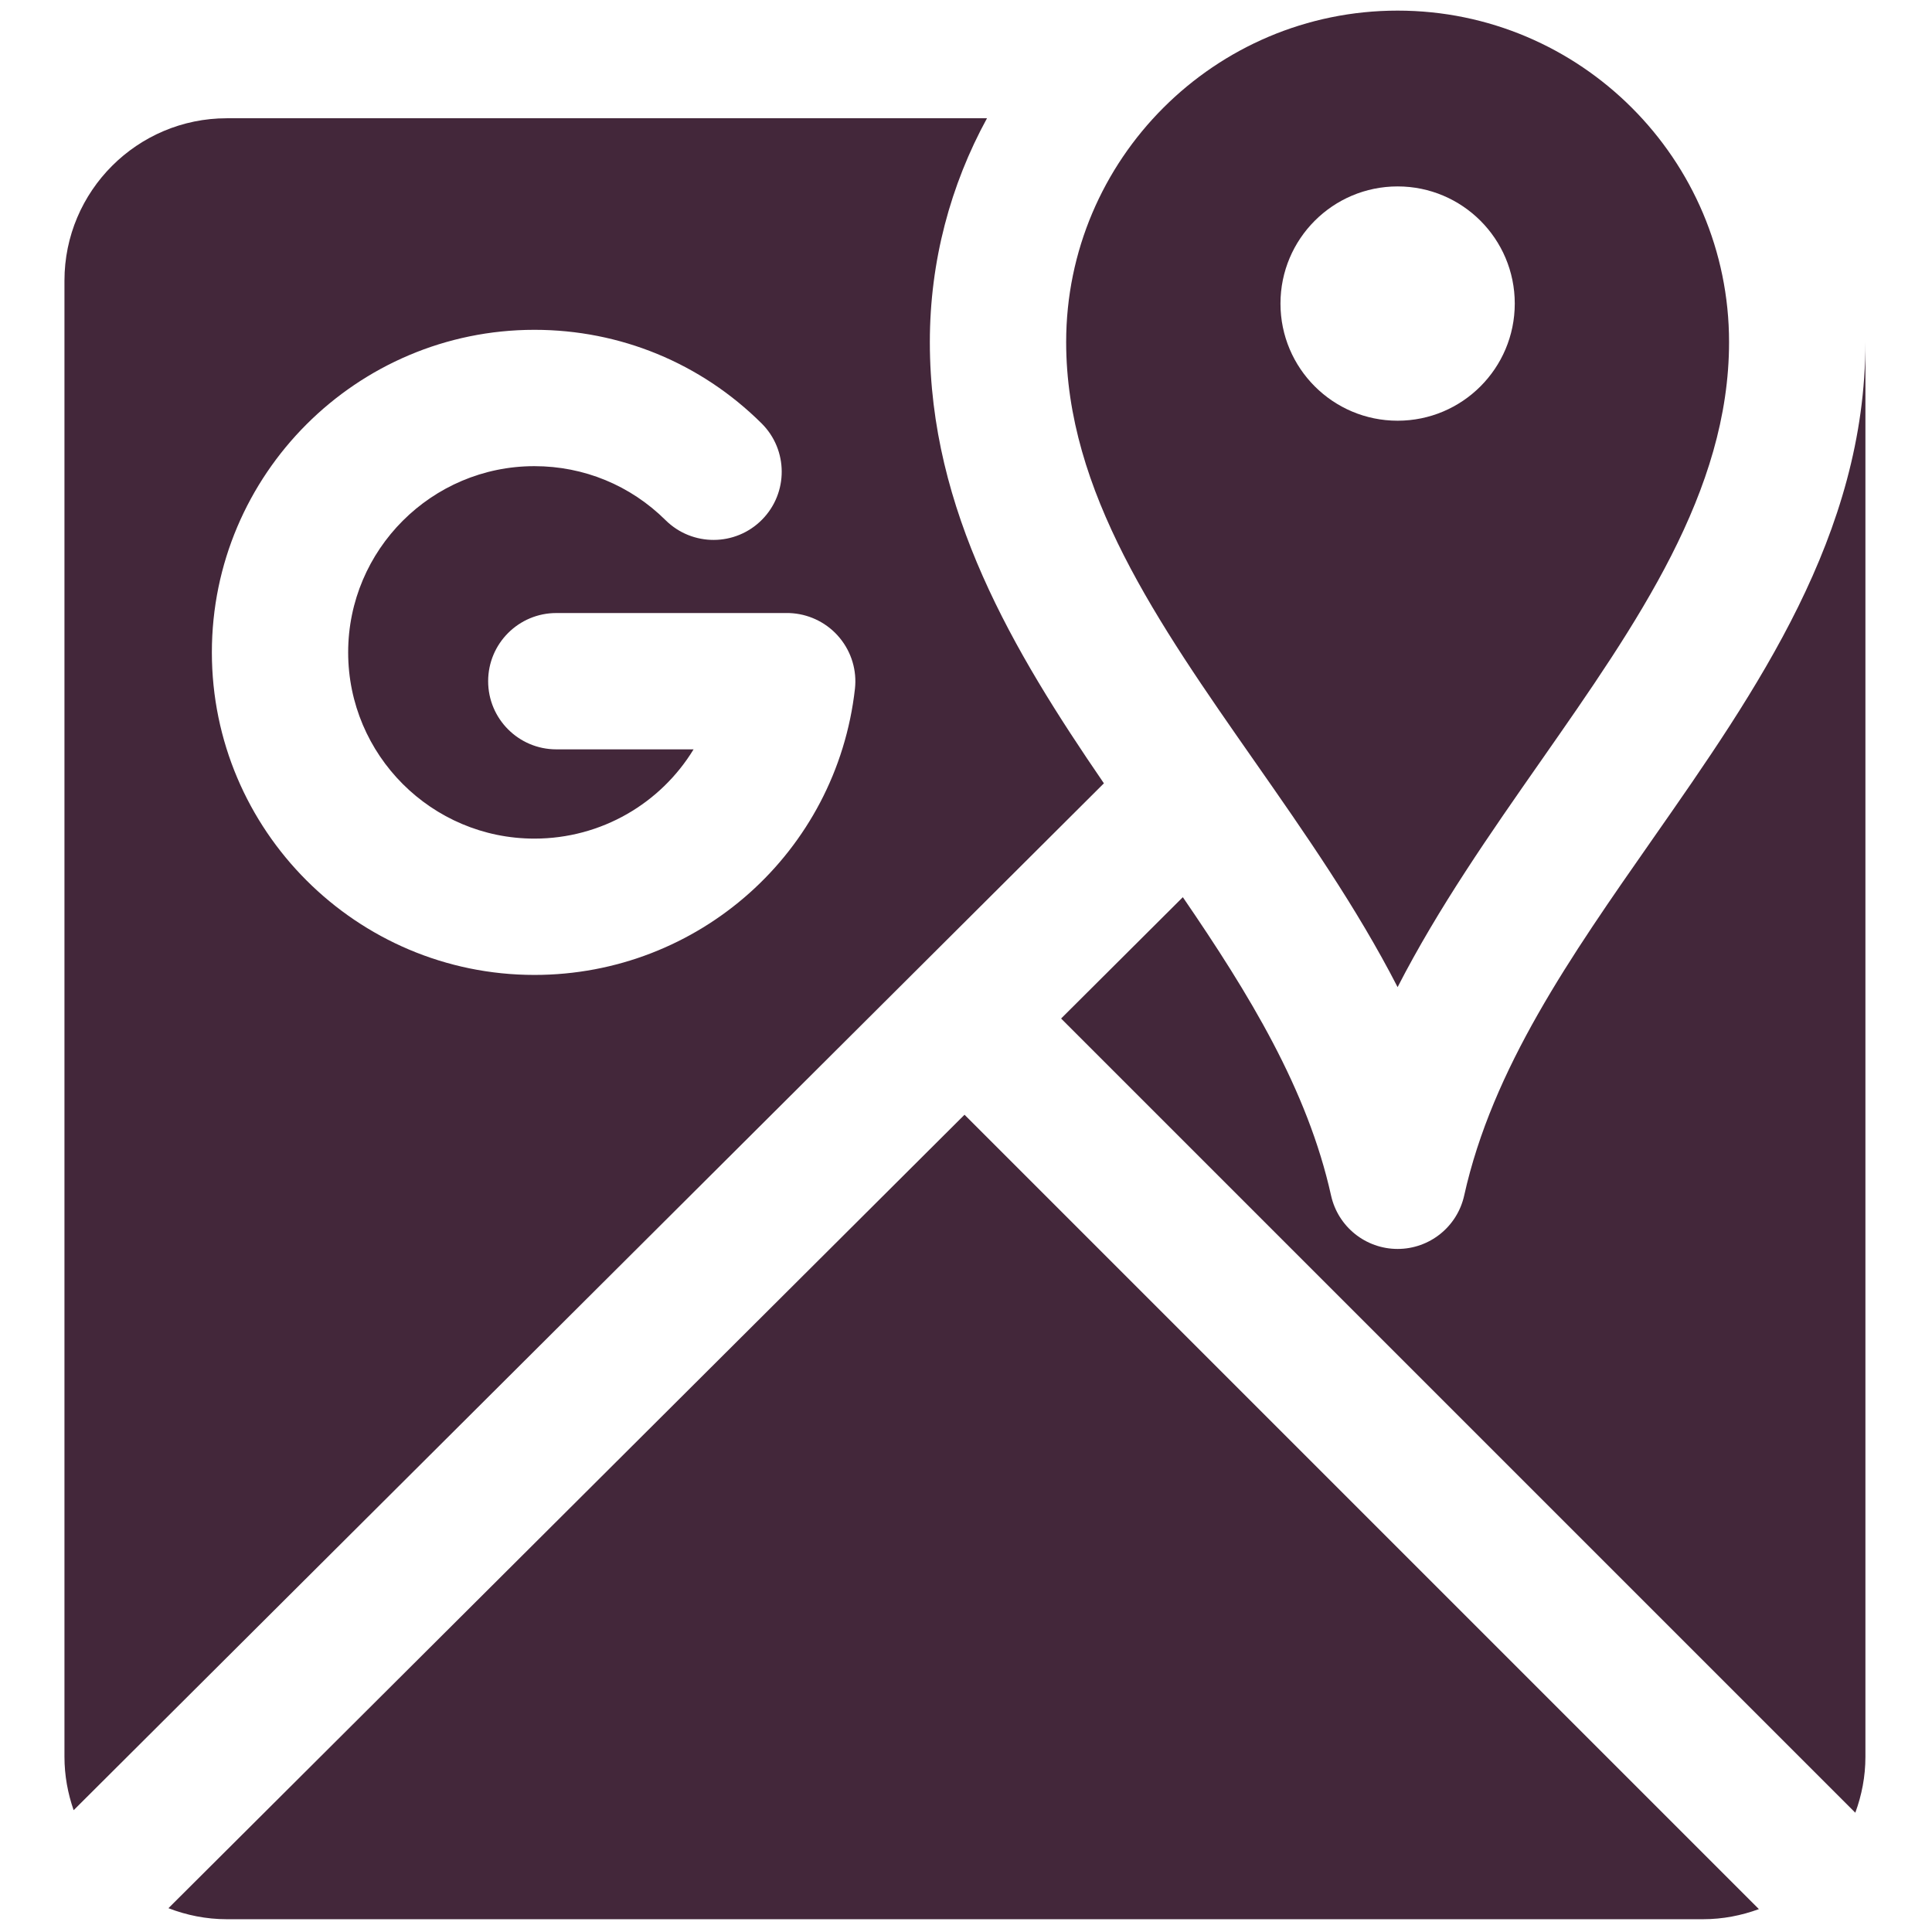
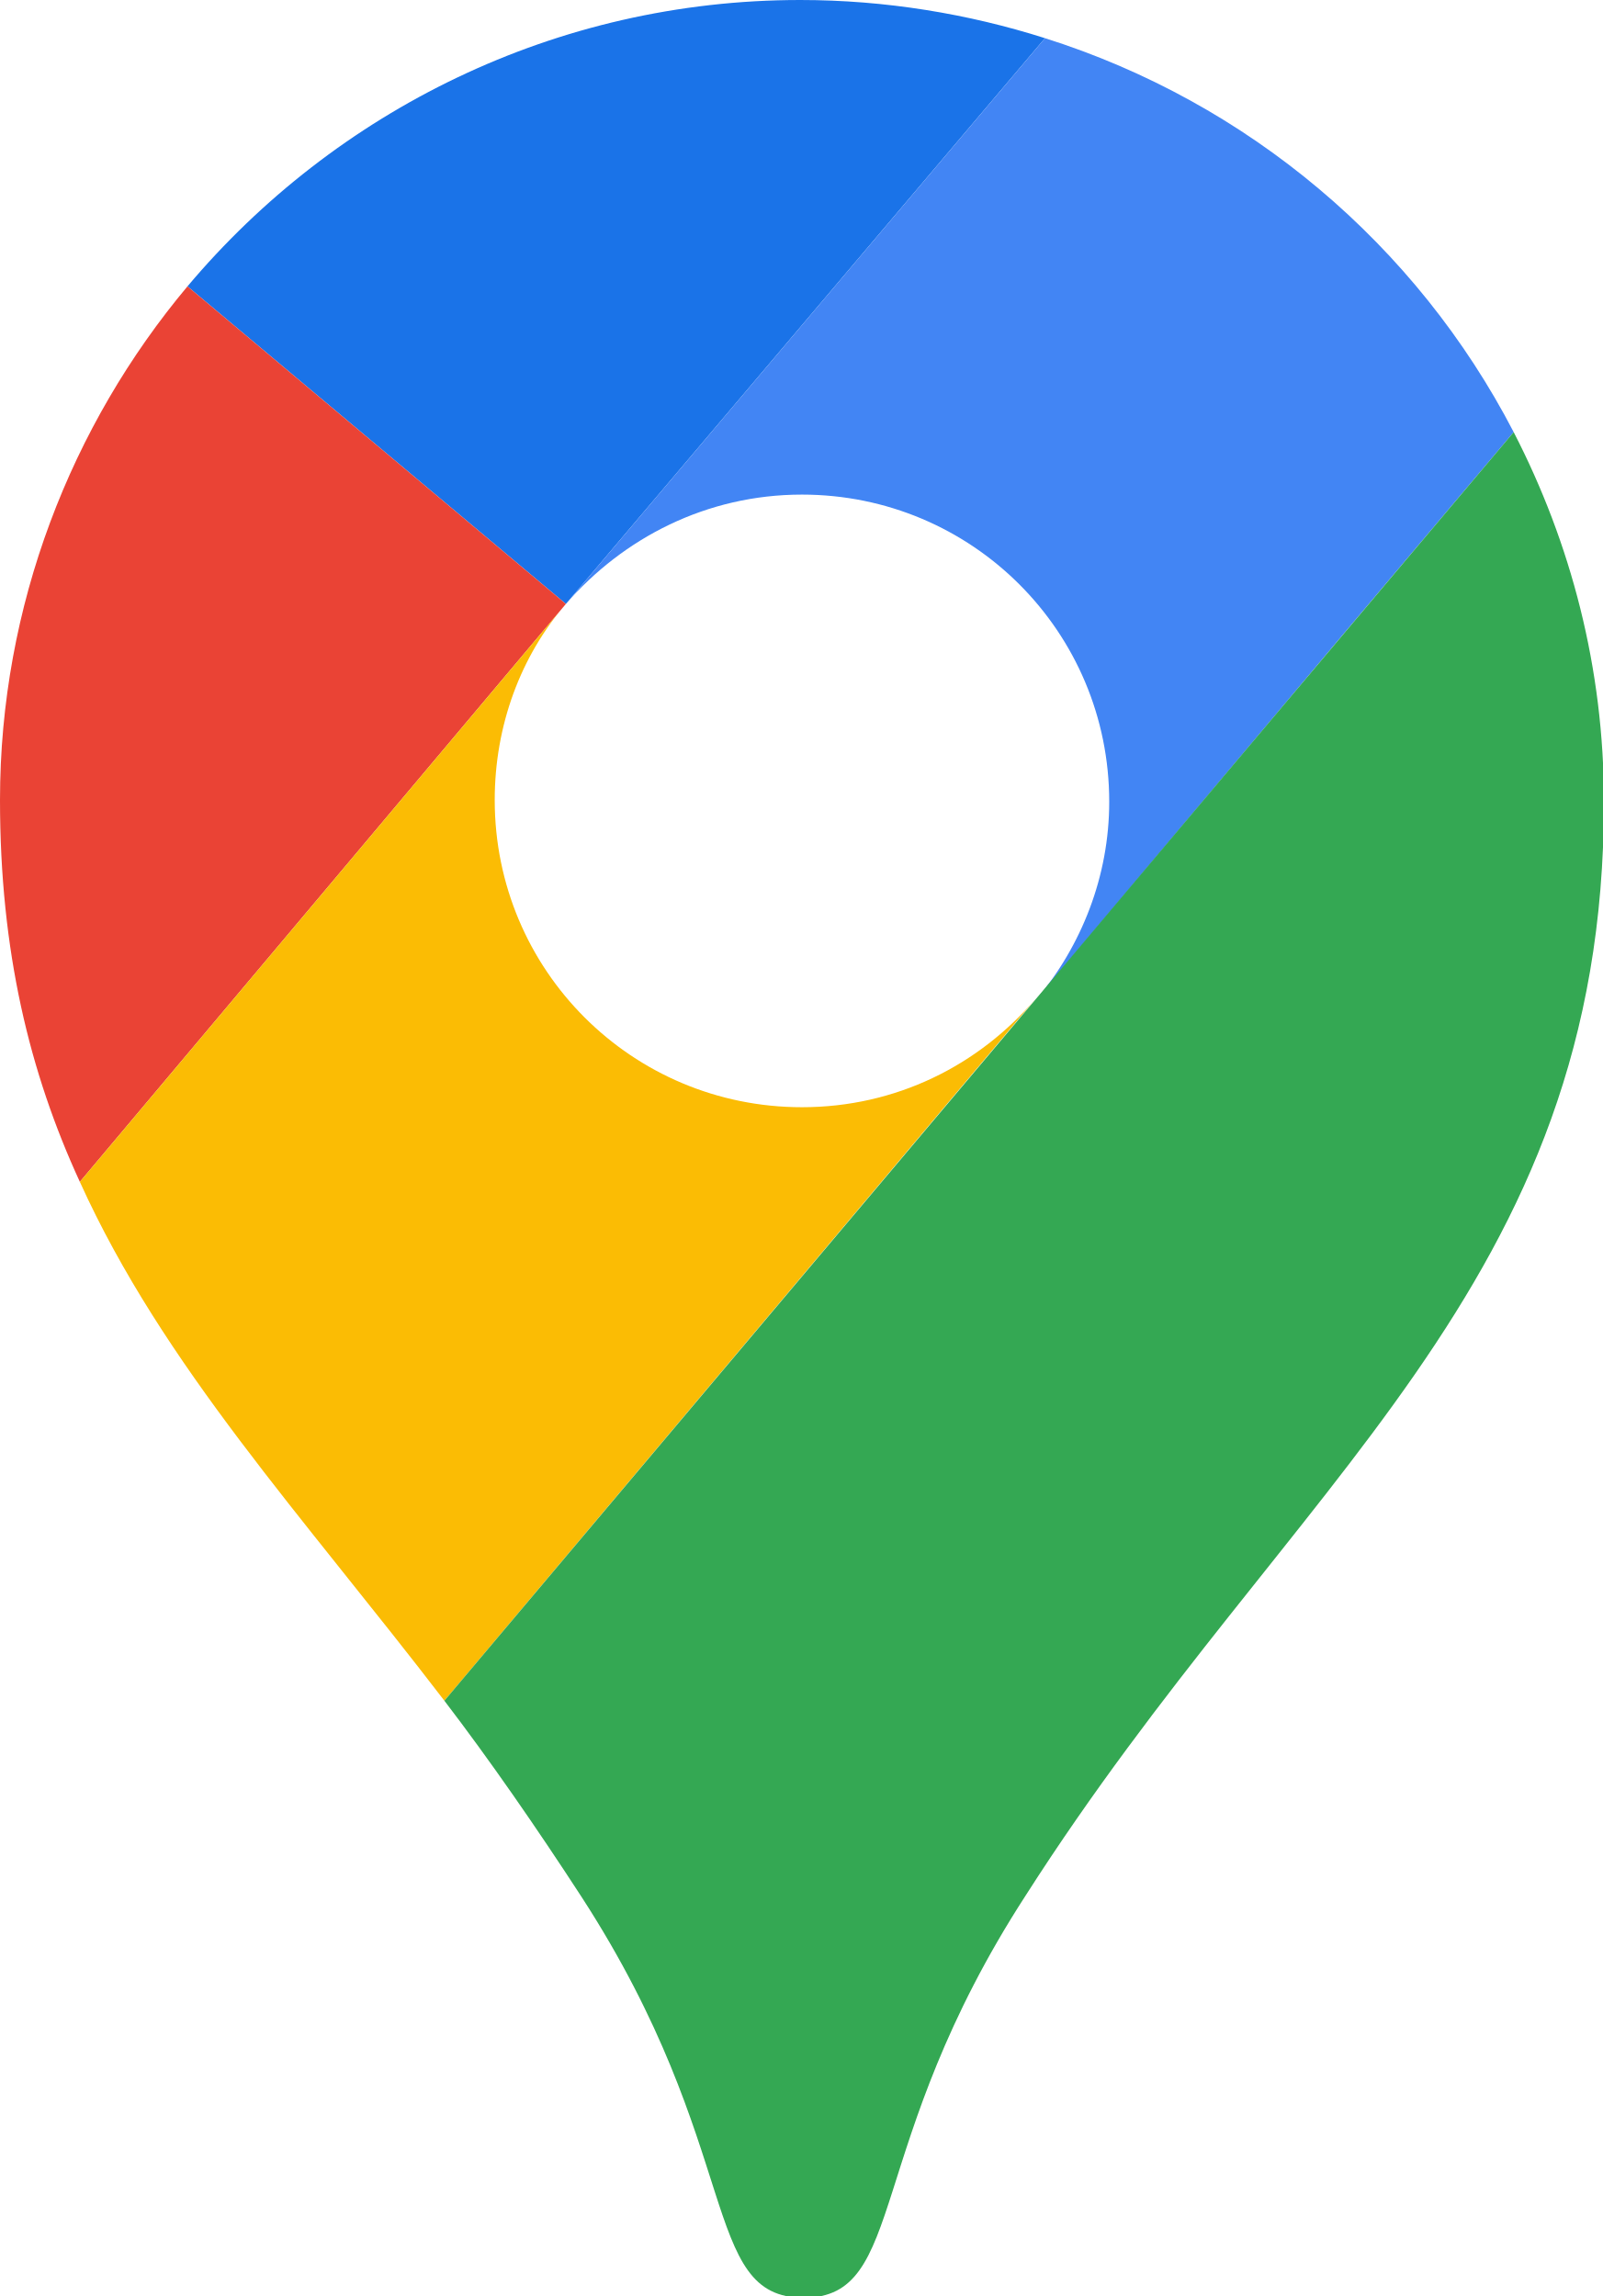
- <svg xmlns="http://www.w3.org/2000/svg" version="1.1" width="256" height="256" viewBox="0 0 256 256" xml:space="preserve">
-   <g style="stroke: none; stroke-width: 0; stroke-dasharray: none; stroke-linecap: butt; stroke-linejoin: miter; stroke-miterlimit: 10; fill: none; fill-rule: nonzero; opacity: 1;" transform="translate(1.406593 1.406593) scale(2.81 2.81)">
-     <path d="M 44.981 52.065 L 7.442 89.48 C 8.298 89.811 9.224 90 10.195 90 h 69.61 c 0.927 0 1.812 -0.174 2.635 -0.477 L 44.981 52.065 z" style="stroke: none; stroke-width: 1; stroke-dasharray: none; stroke-linecap: butt; stroke-linejoin: miter; stroke-miterlimit: 10; fill: #43273a; fill-rule: nonzero; opacity: 1;" transform=" matrix(1 0 0 1 0 0) " stroke-linecap="round" />
-     <path d="M 65.403 0 c -8.617 0 -15.629 7.011 -15.629 15.63 c 0 7.052 4.31 13.221 8.873 19.751 c 2.389 3.419 4.825 6.906 6.756 10.666 c 1.931 -3.76 4.368 -7.247 6.757 -10.666 c 4.563 -6.531 8.873 -12.699 8.873 -19.752 C 81.033 7.011 74.022 0 65.403 0 z M 65.404 19.338 c -3.05 0 -5.524 -2.473 -5.524 -5.524 c 0 -3.051 2.473 -5.524 5.524 -5.524 c 3.05 0 5.524 2.473 5.524 5.524 C 70.927 16.865 68.454 19.338 65.404 19.338 z" style="stroke: none; stroke-width: 1; stroke-dasharray: none; stroke-linecap: butt; stroke-linejoin: miter; stroke-miterlimit: 10; fill: #43273a; fill-rule: nonzero; opacity: 1;" transform=" matrix(1 0 0 1 0 0) " stroke-linecap="round" />
-     <path d="M 77.43 39.064 c -3.885 5.561 -7.554 10.812 -8.888 16.813 c -0.327 1.47 -1.631 2.516 -3.138 2.516 c -1.507 0 -2.81 -1.046 -3.138 -2.517 c -1.112 -5.005 -3.857 -9.492 -6.99 -14.07 l -5.741 5.722 l 37.451 37.45 c 0.303 -0.823 0.477 -1.708 0.477 -2.634 V 15.63 C 87.462 24.706 82.362 32.005 77.43 39.064 z" style="stroke: none; stroke-width: 1; stroke-dasharray: none; stroke-linecap: butt; stroke-linejoin: miter; stroke-miterlimit: 10; fill: #43273a; fill-rule: nonzero; opacity: 1;" transform=" matrix(1 0 0 1 0 0) " stroke-linecap="round" />
-     <path d="M 43.346 15.63 c 0 -3.821 0.979 -7.417 2.695 -10.554 H 10.195 c -4.222 0 -7.656 3.435 -7.656 7.657 v 69.61 c 0 0.882 0.158 1.726 0.433 2.516 l 48.582 -48.422 C 47.265 30.176 43.346 23.586 43.346 15.63 z M 39.814 31.98 c -0.865 7.692 -7.363 13.492 -15.114 13.492 c -8.387 0 -15.21 -6.823 -15.21 -15.21 s 6.824 -15.21 15.21 -15.21 c 4.039 0 7.843 1.566 10.71 4.41 c 1.261 1.25 1.269 3.285 0.019 4.546 c -1.25 1.261 -3.285 1.269 -4.546 0.019 c -1.656 -1.642 -3.852 -2.546 -6.184 -2.546 c -4.842 0 -8.782 3.939 -8.782 8.782 c 0 4.842 3.939 8.781 8.782 8.781 c 3.159 0 5.957 -1.667 7.506 -4.209 h -6.473 c -1.775 0 -3.214 -1.439 -3.214 -3.214 c 0 -1.775 1.439 -3.214 3.214 -3.214 h 10.782 c 0.125 -0.005 0.255 0 0.384 0.012 c 0.426 0.039 0.827 0.16 1.186 0.345 c 0.39 0.2 0.739 0.48 1.02 0.825 C 39.652 30.258 39.911 31.121 39.814 31.98 z" style="stroke: none; stroke-width: 1; stroke-dasharray: none; stroke-linecap: butt; stroke-linejoin: miter; stroke-miterlimit: 10; fill: #43273a; fill-rule: nonzero; opacity: 1;" transform=" matrix(1 0 0 1 0 0) " stroke-linecap="round" />
-   </g>
+ <svg xmlns="http://www.w3.org/2000/svg" viewBox="0 0 92.3 132.3">
+   <path fill="#1a73e8" d="M60.2 2.2C55.8.8 51 0 46.1 0 32 0 19.3 6.4 10.8 16.5l21.8 18.3L60.2 2.2z" />
+   <path fill="#ea4335" d="M10.8 16.5C4.1 24.5 0 34.9 0 46.1c0 8.7 1.7 15.7 4.6 22l28-33.3-21.8-18.3z" />
+   <path fill="#4285f4" d="M46.2 28.5c9.8 0 17.7 7.9 17.7 17.7 0 4.3-1.6 8.3-4.2 11.4 0 0 13.9-16.6 27.5-32.7-5.6-10.8-15.3-19-27-22.7L32.6 34.8c3.3-3.8 8.1-6.3 13.6-6.3" />
+   <path fill="#fbbc04" d="M46.2 63.8c-9.8 0-17.7-7.9-17.7-17.7 0-4.3 1.5-8.3 4.1-11.3l-28 33.3c4.8 10.6 12.8 19.2 21 29.9l34.1-40.5c-3.3 3.9-8.1 6.3-13.5 6.3" />
+   <path fill="#34a853" d="M59.1 109.2c15.4-24.1 33.3-35 33.3-63 0-7.7-1.9-14.9-5.2-21.3L25.6 98c2.6 3.4 5.3 7.3 7.9 11.3 9.4 14.5 6.8 23.1 12.8 23.1s3.4-8.7 12.8-23.2" />
</svg>
